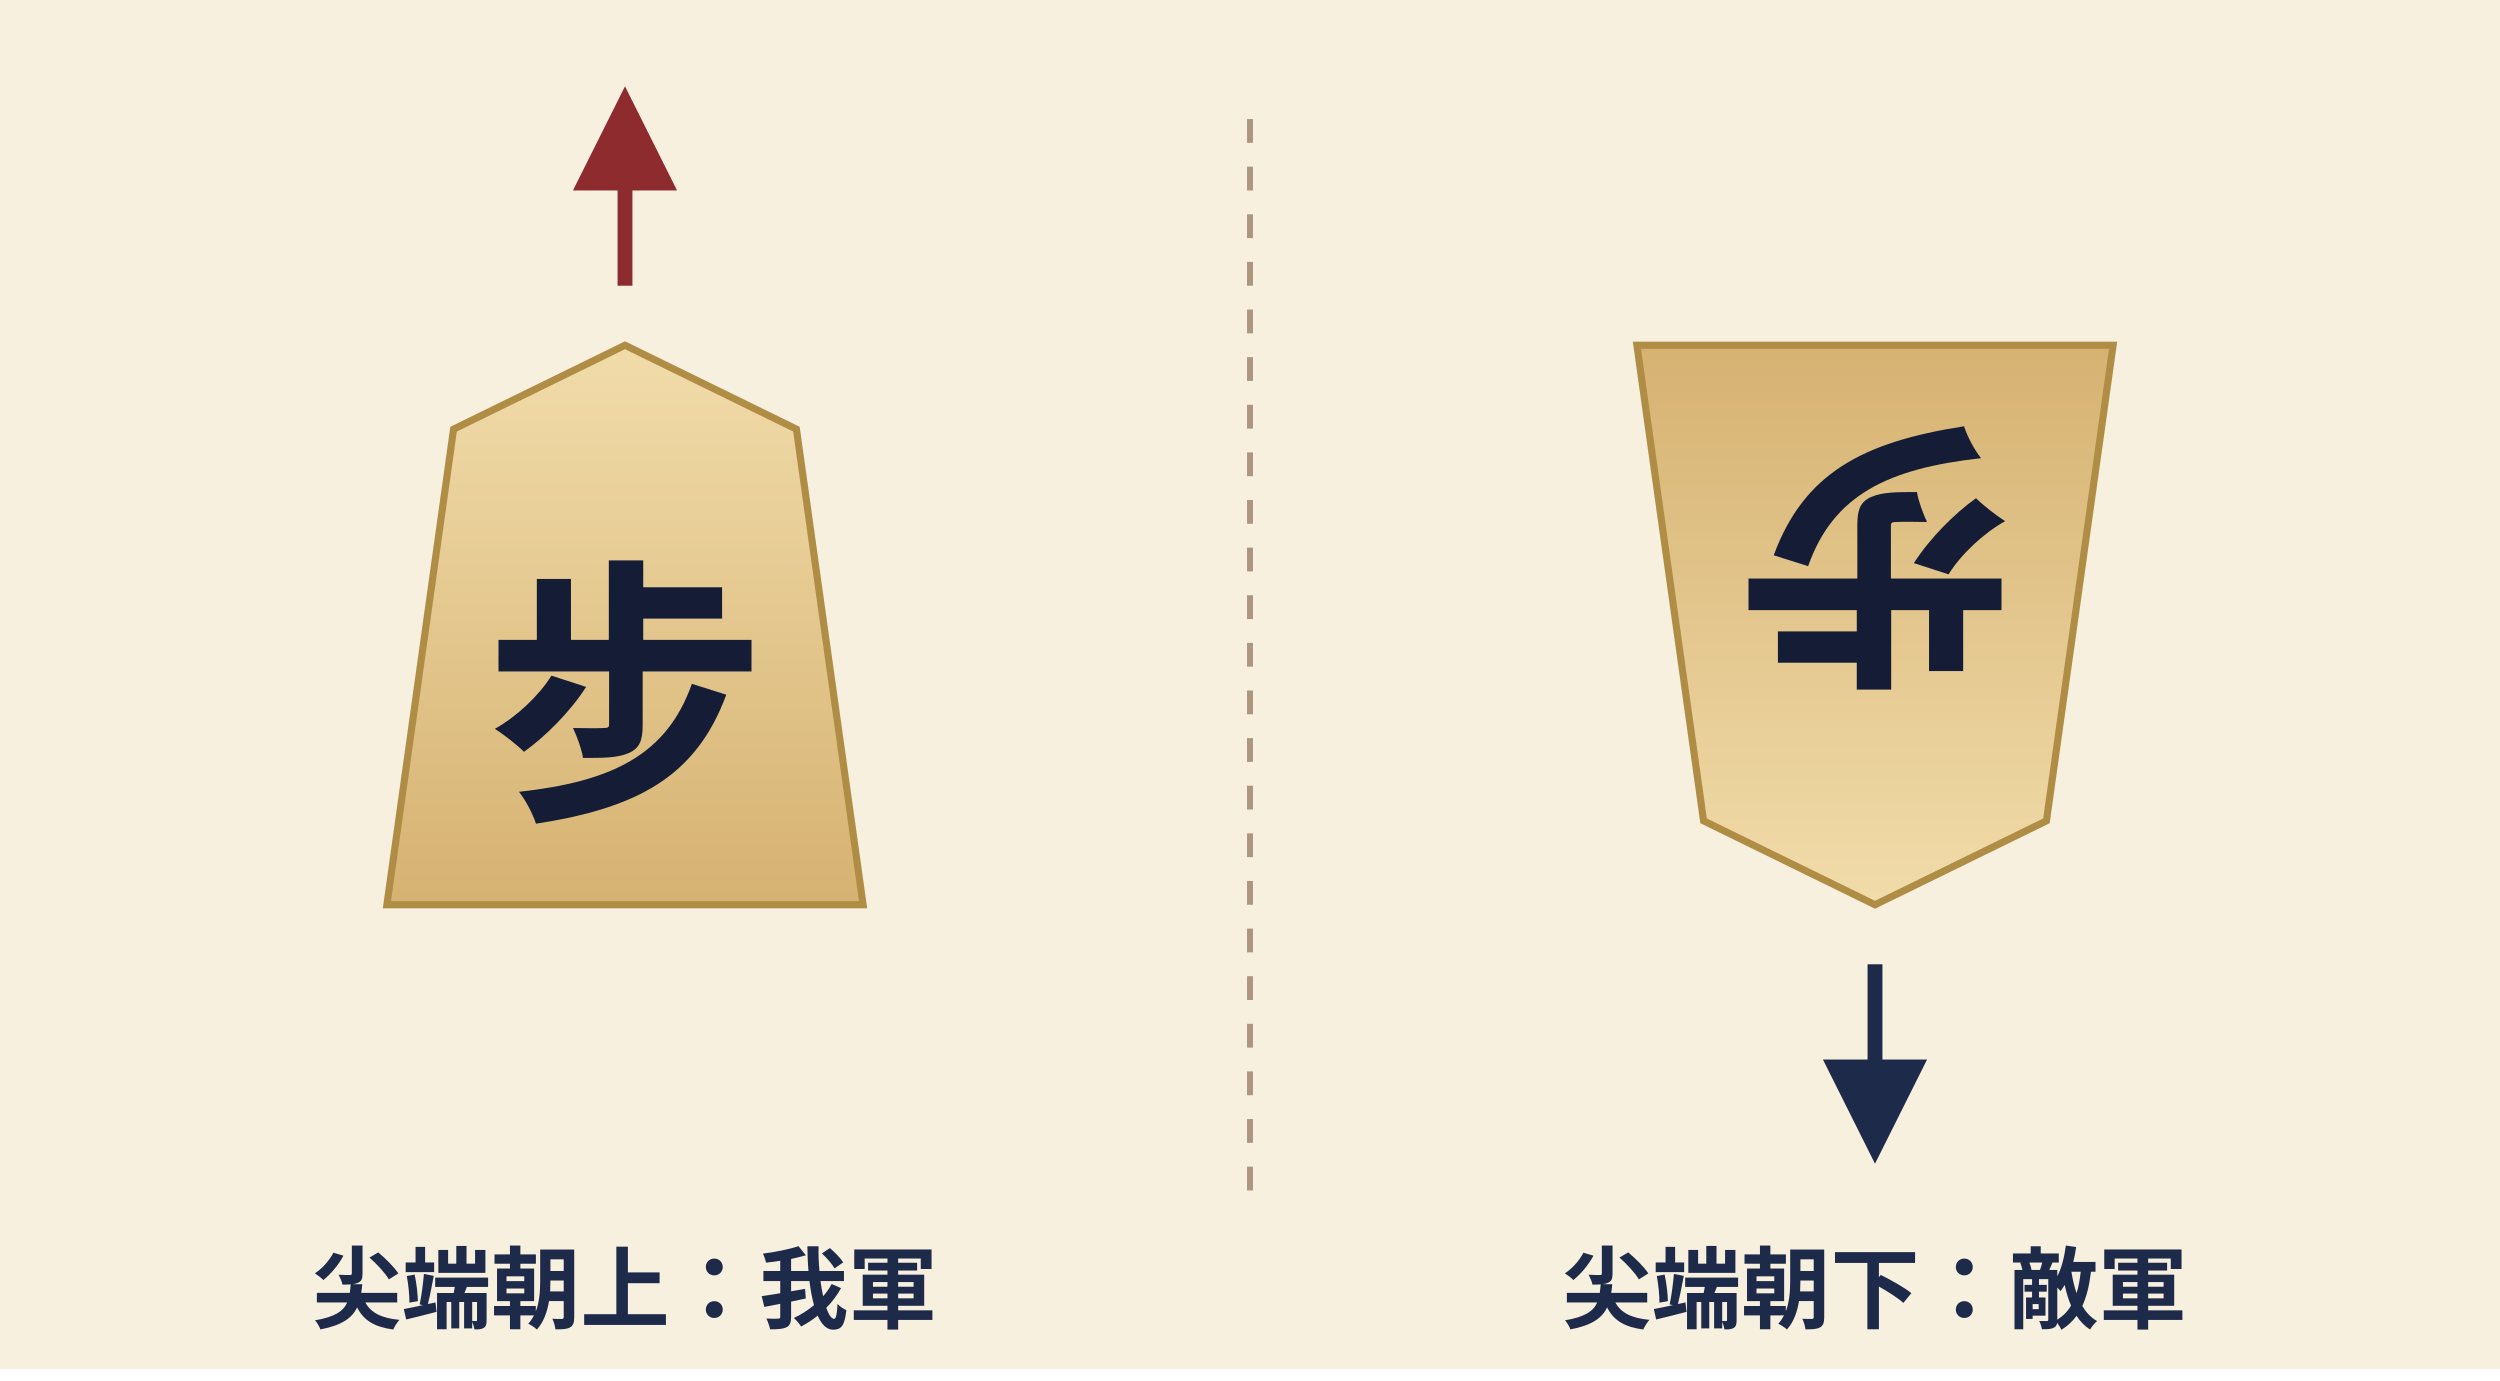
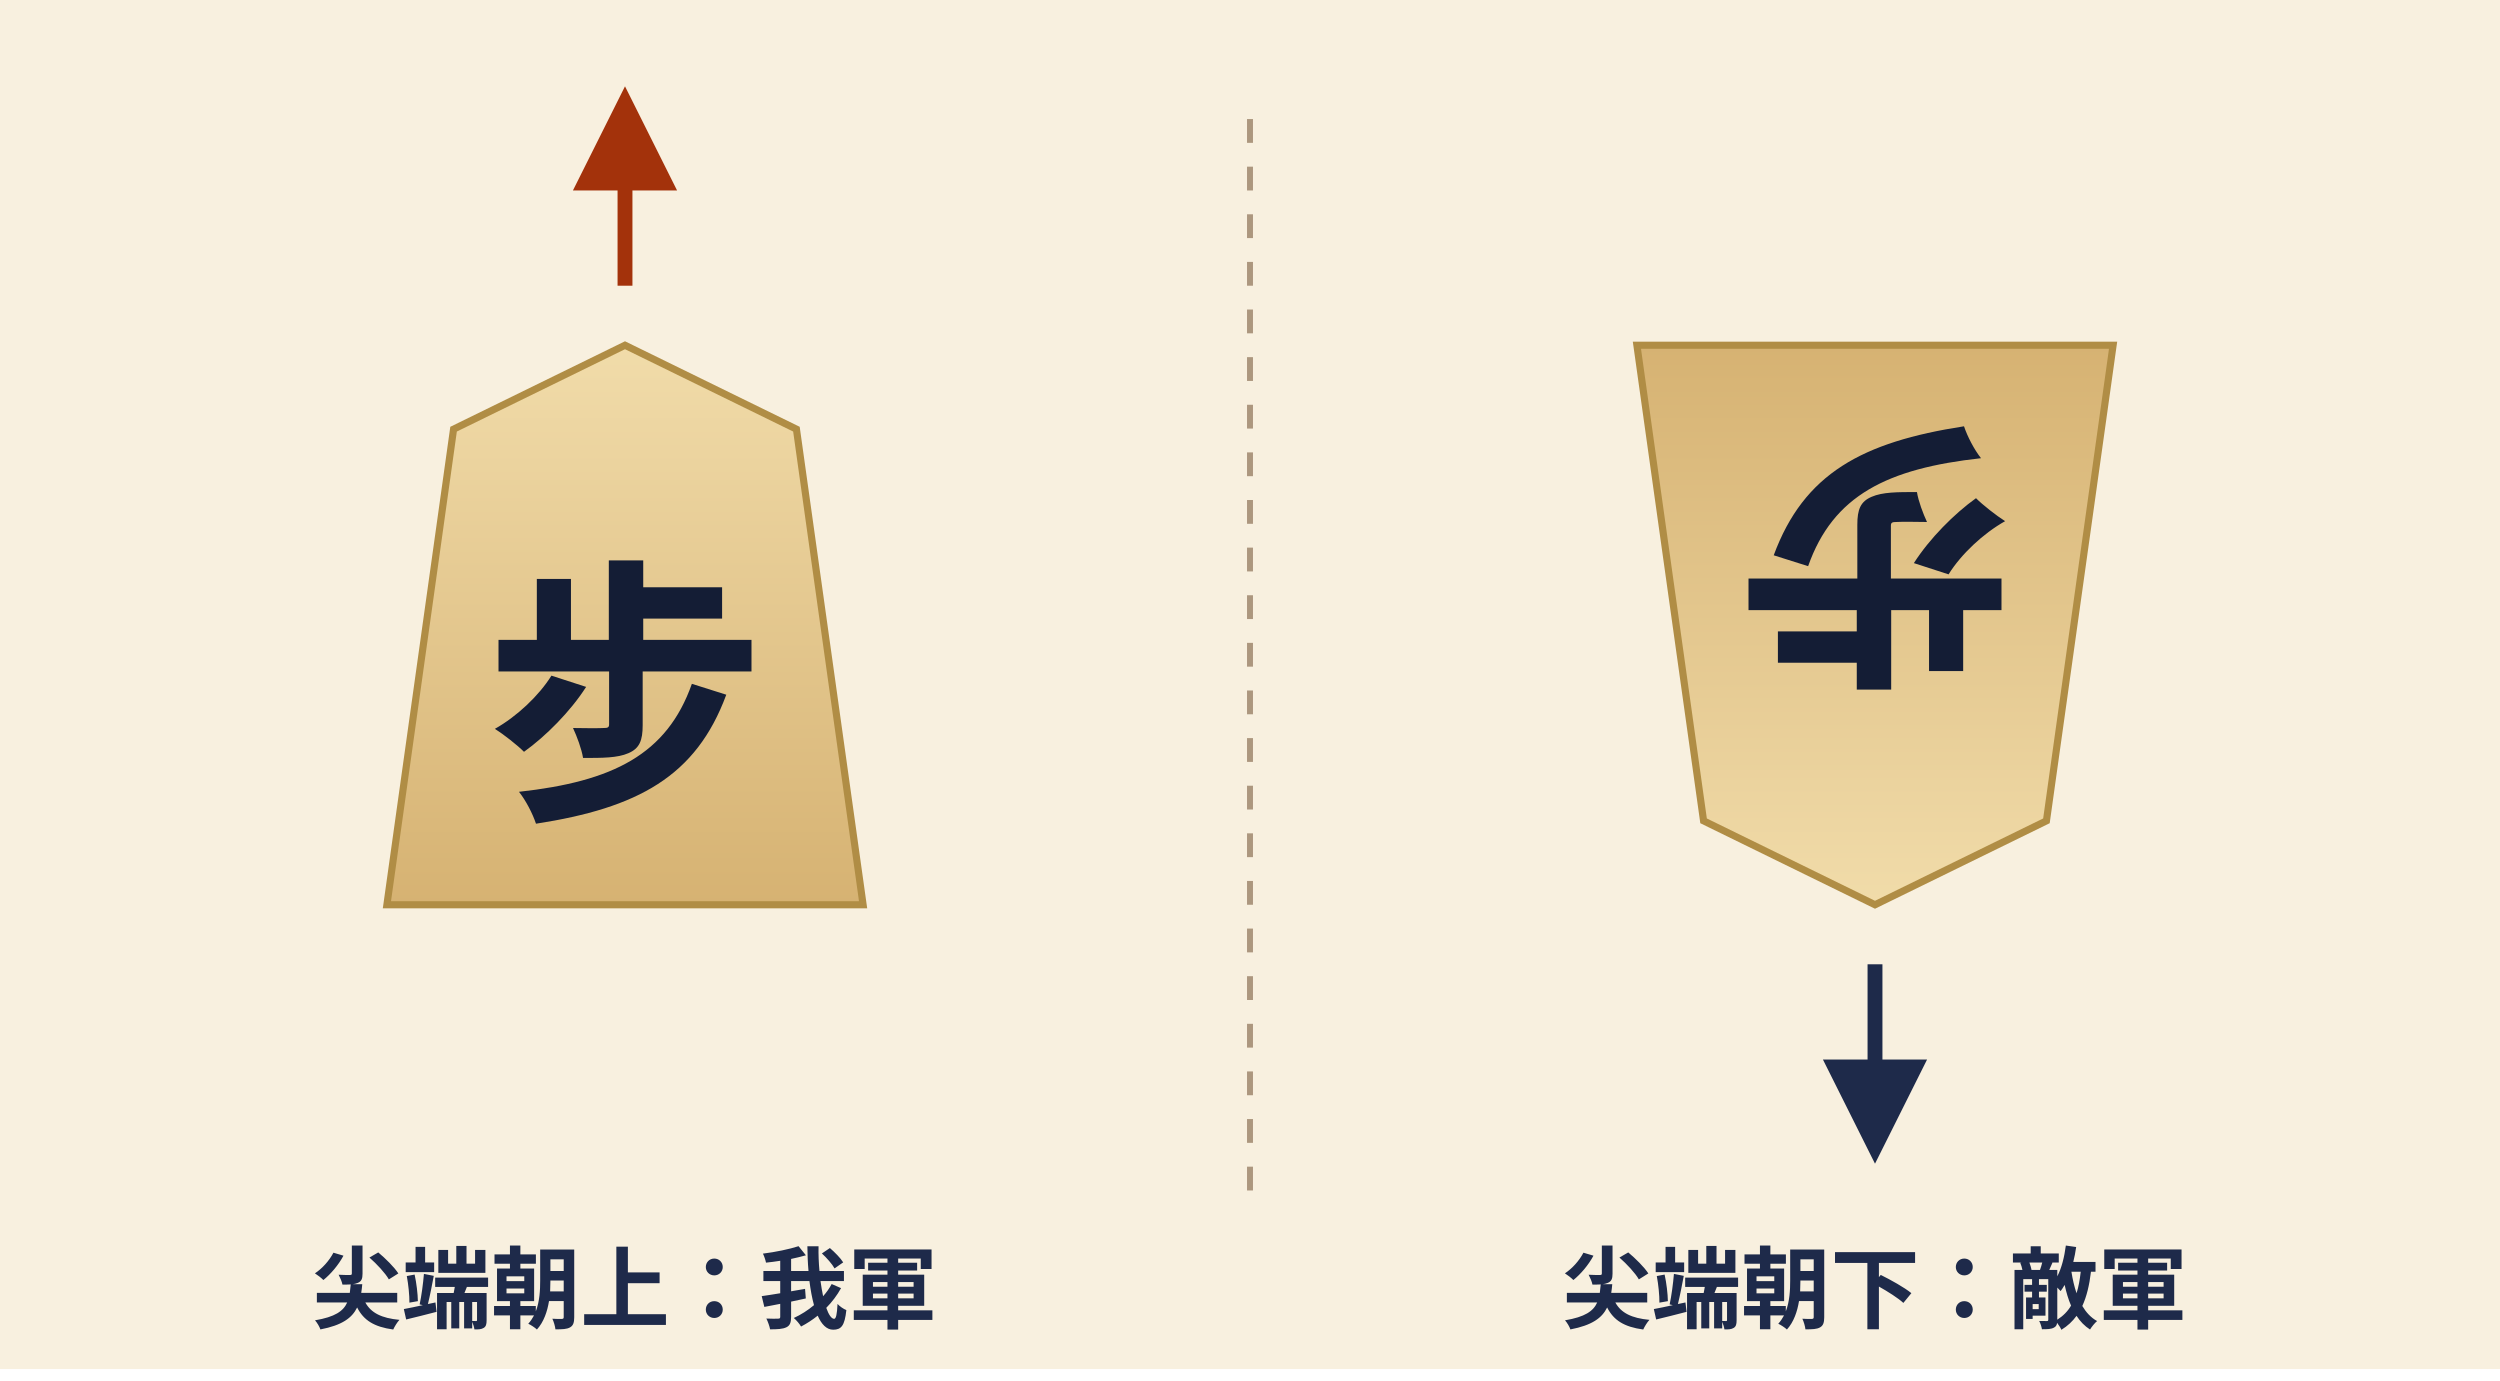
<svg xmlns="http://www.w3.org/2000/svg" class="dg" viewBox="0 0 420 232" width="420" height="232" role="img" aria-label="分辨敵我：尖端朝向對手的是自己的棋子">
  <defs>
    <linearGradient id="wood-facing" x1="0" y1="0" x2="0" y2="1">
      <stop offset="0" stop-color="#F1DCAA" />
      <stop offset="1" stop-color="#D6B272" />
    </linearGradient>
    <marker id="ar-facing" viewBox="0 0 10 10" refX="8" refY="5" markerWidth="7" markerHeight="7" orient="auto-start-reverse">
-       <path d="M0,0 L10,5 L0,10 z" fill="#8E2B2F" />
+       <path d="M0,0 L10,5 L0,10 z" fill="#A3320B" />
    </marker>
    <marker id="ar2-facing" viewBox="0 0 10 10" refX="8" refY="5" markerWidth="7" markerHeight="7" orient="auto">
      <path d="M0,0 L10,5 L0,10 z" fill="#1E2A4A" />
    </marker>
  </defs>
  <rect x="0" y="0" width="420" height="230" fill="#EBD4A2" opacity="0.35" />
  <g transform="translate(105.0,105.0)">
    <polygon points="0.0,-47.0 28.8,-32.9 40.0,47.0 -40.0,47.0 -28.8,-32.9" fill="url(#wood-facing)" stroke="#B08D45" stroke-width="1.2" />
    <text x="0" y="29.1" font-size="47.0" text-anchor="middle" fill="#141D35" font-weight="700">步</text>
  </g>
  <g transform="translate(315.0,105.0) rotate(180)">
    <polygon points="0.0,-47.0 28.8,-32.9 40.0,47.0 -40.0,47.0 -28.8,-32.9" fill="url(#wood-facing)" stroke="#B08D45" stroke-width="1.2" />
    <text x="0" y="29.1" font-size="47.0" text-anchor="middle" fill="#141D35" font-weight="700">步</text>
  </g>
-   <line x1="105" y1="48" x2="105" y2="18" stroke="#8E2B2F" stroke-width="2.5" marker-end="url(#ar-facing)" />
+   <line x1="105" y1="48" x2="105" y2="18" stroke="#A3320B" stroke-width="2.5" marker-end="url(#ar-facing)" />
  <line x1="315" y1="162" x2="315" y2="192" stroke="#1E2A4A" stroke-width="2.5" marker-end="url(#ar2-facing)" />
  <text x="105" y="222" font-size="15" text-anchor="middle" fill="#1E2A4A" font-weight="700">尖端朝上：我軍</text>
  <text x="315" y="222" font-size="15" text-anchor="middle" fill="#1E2A4A" font-weight="700">尖端朝下：敵軍</text>
  <line x1="210" y1="20" x2="210" y2="200" stroke="#7A5B3E" stroke-dasharray="4 4" opacity=".6" />
</svg>
